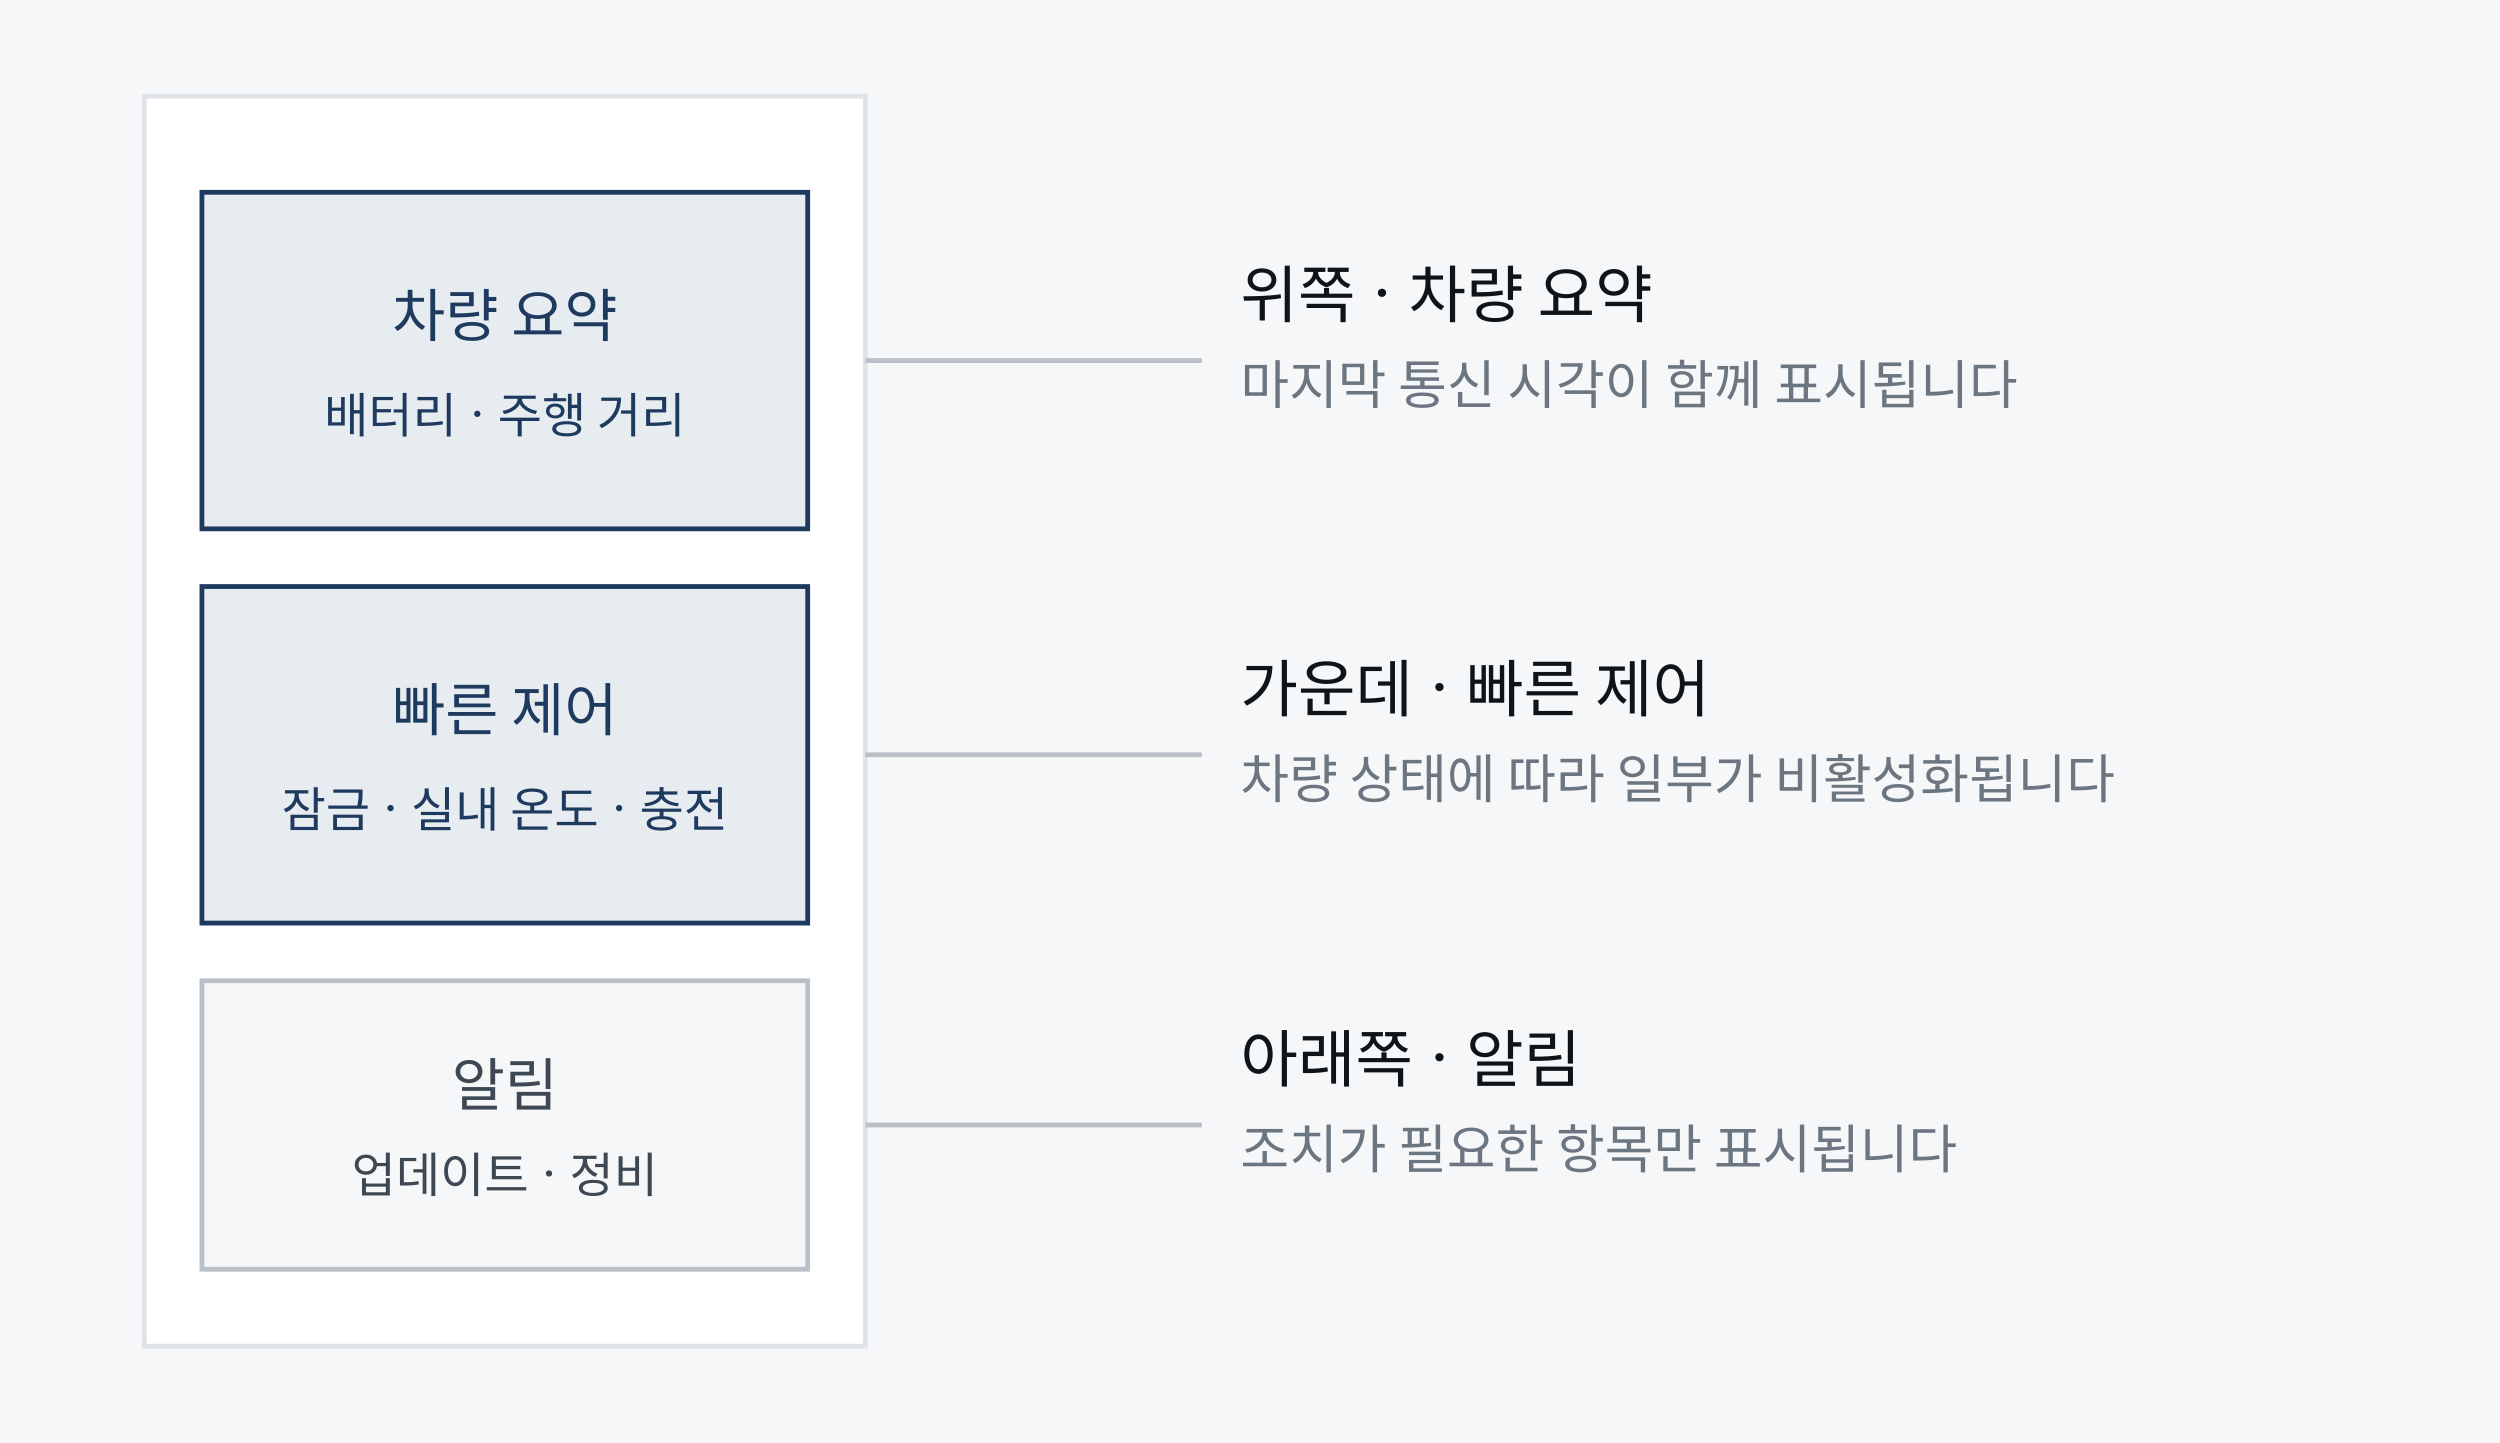
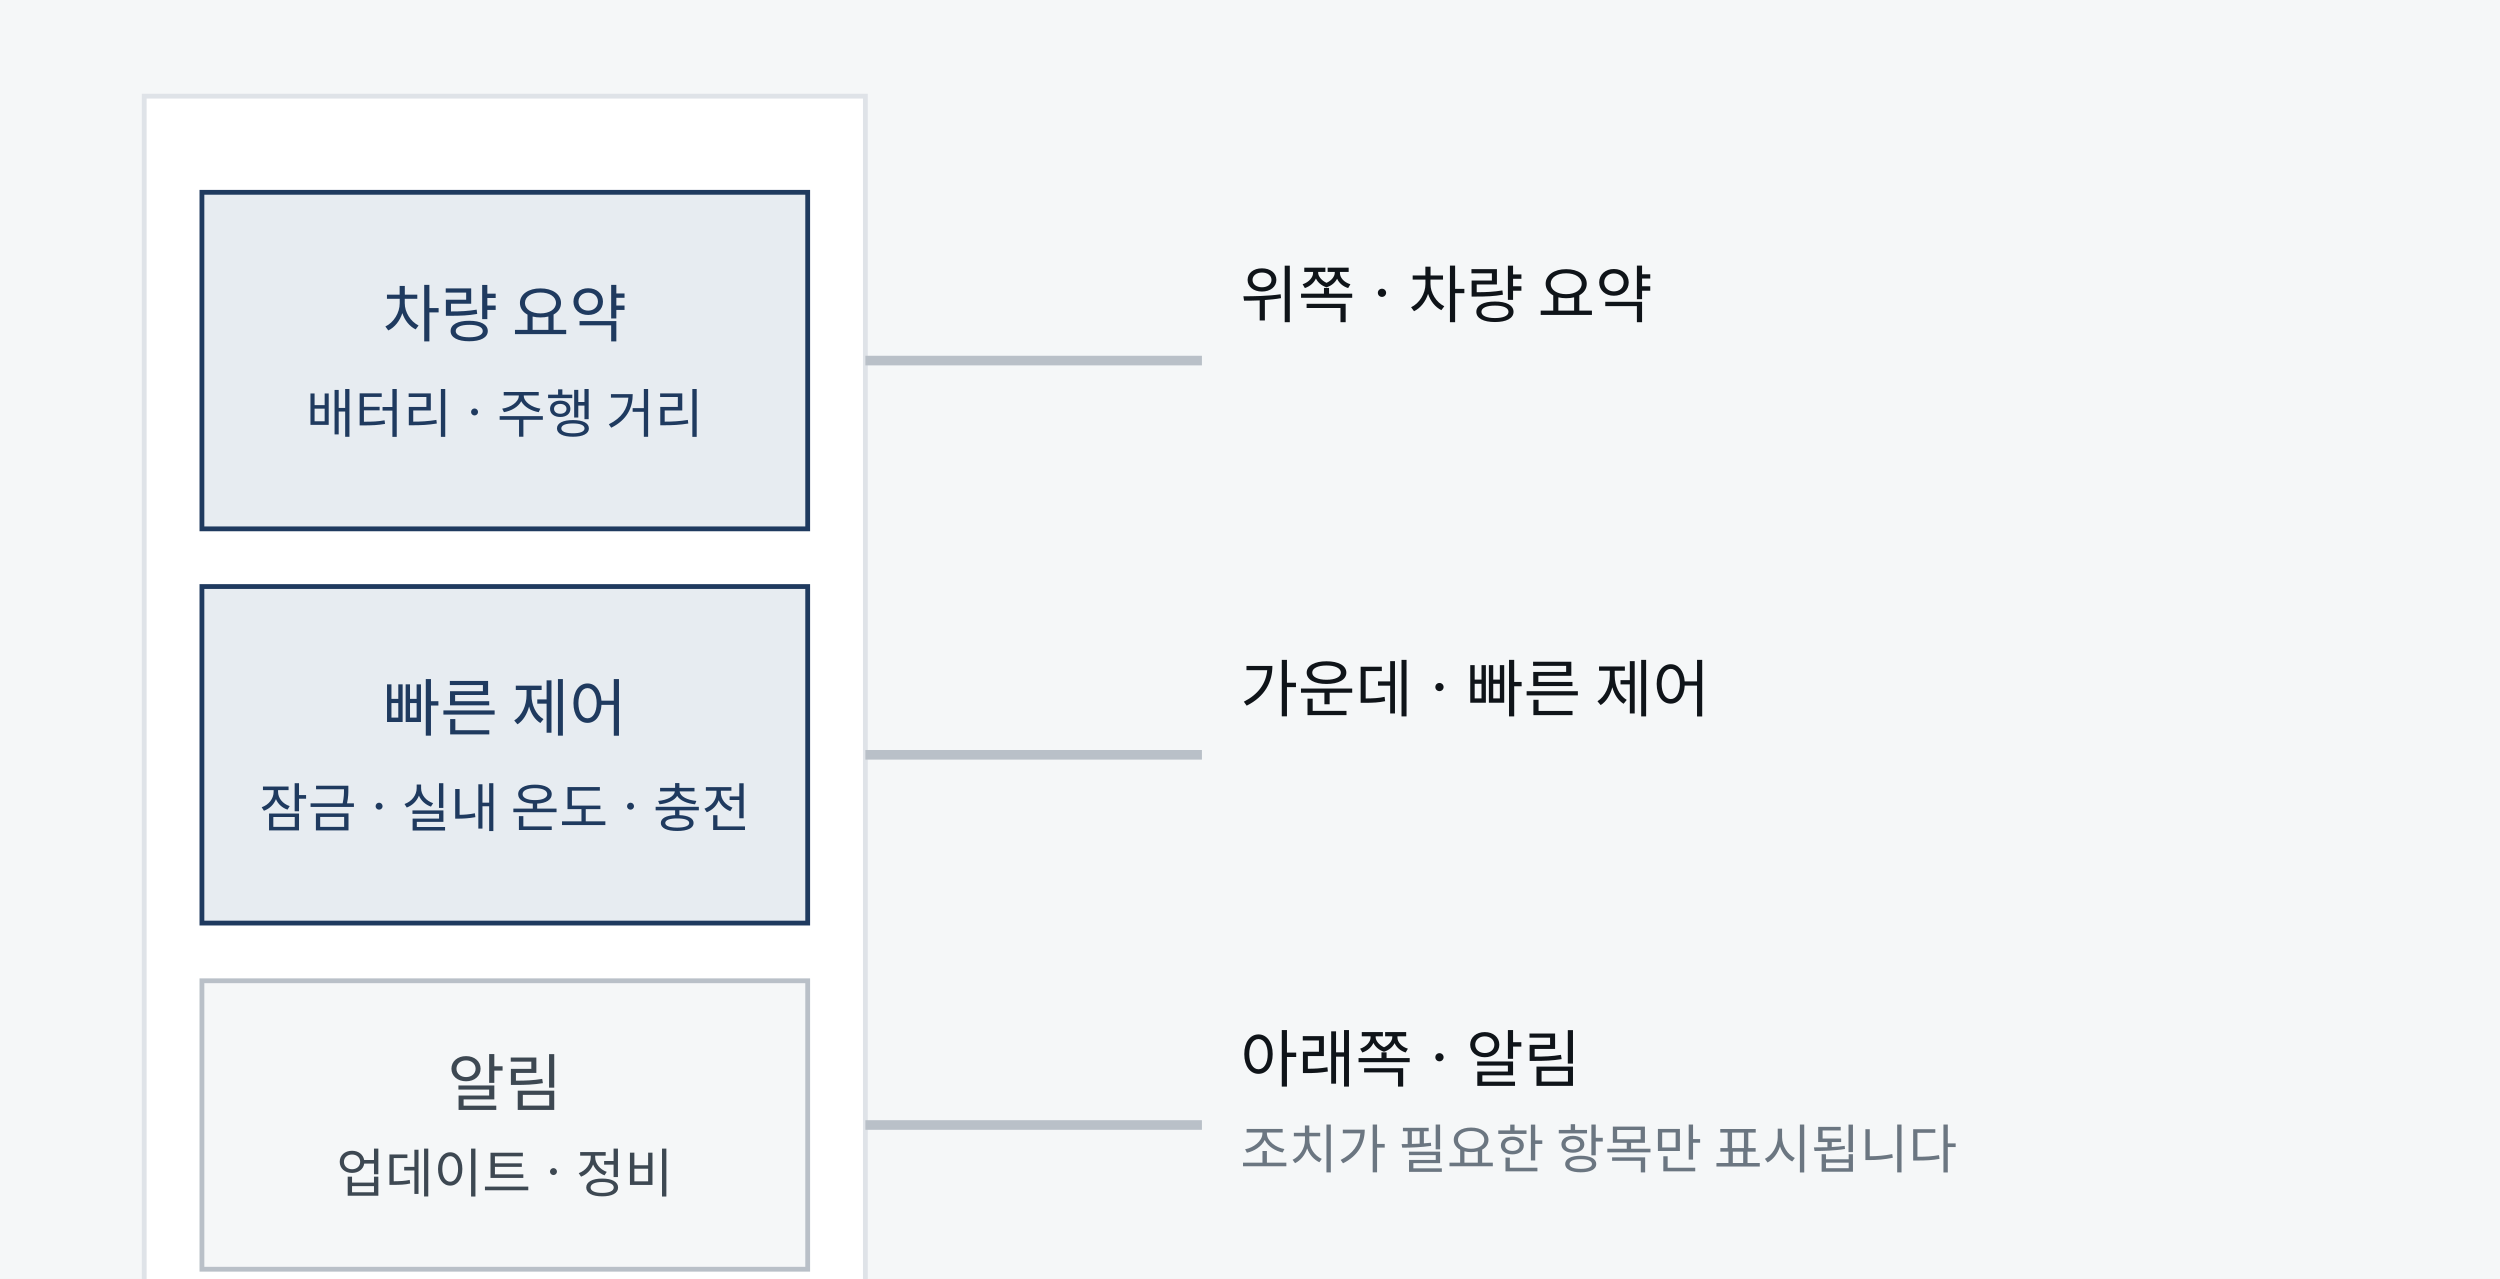
- <svg xmlns="http://www.w3.org/2000/svg" viewBox="0 0 520 300" width="520" height="300" role="img" aria-label="VELA Drive 홈 화면의 세 영역 구성">
-   <rect width="520" height="300" fill="#f5f7f8" />
+ <svg xmlns="http://www.w3.org/2000/svg" viewBox="0 0 520 266" width="520" height="266" role="img" aria-label="VELA Drive 홈 화면의 세 영역 구성">
+   <rect width="520" height="266" fill="#f5f7f8" />
  <rect x="30" y="20" width="150" height="260" fill="#ffffff" stroke="#dfe3e8" />
  <rect x="42" y="40" width="126" height="70" fill="#e7ecf1" stroke="#1f3a5f" />
-   <text x="105" y="70" font-family="'Pretendard', -apple-system, 'Segoe UI', sans-serif" font-size="12" fill="#1f3a5f" text-anchor="middle">차량 요약</text>
-   <text x="105" y="90" font-family="'Pretendard', -apple-system, 'Segoe UI', sans-serif" font-size="10" fill="#1f3a5f" text-anchor="middle">배터리 · 주행 거리</text>
+   <text x="105" y="70" font-family="'Pretendard', -apple-system, sans-serif" font-size="13" fill="#1f3a5f" text-anchor="middle">차량 요약</text>
+   <text x="105" y="90" font-family="'Pretendard', -apple-system, sans-serif" font-size="11" fill="#1f3a5f" text-anchor="middle">배터리 · 주행 거리</text>
  <rect x="42" y="122" width="126" height="70" fill="#e7ecf1" stroke="#1f3a5f" />
-   <text x="105" y="152" font-family="'Pretendard', -apple-system, 'Segoe UI', sans-serif" font-size="12" fill="#1f3a5f" text-anchor="middle">빠른 제어</text>
-   <text x="105" y="172" font-family="'Pretendard', -apple-system, 'Segoe UI', sans-serif" font-size="10" fill="#1f3a5f" text-anchor="middle">잠금 · 실내 온도 · 충전</text>
+   <text x="105" y="152" font-family="'Pretendard', -apple-system, sans-serif" font-size="13" fill="#1f3a5f" text-anchor="middle">빠른 제어</text>
+   <text x="105" y="172" font-family="'Pretendard', -apple-system, sans-serif" font-size="11" fill="#1f3a5f" text-anchor="middle">잠금 · 실내 온도 · 충전</text>
  <rect x="42" y="204" width="126" height="60" fill="#f5f7f8" stroke="#b9c0c8" />
-   <text x="105" y="230" font-family="'Pretendard', -apple-system, 'Segoe UI', sans-serif" font-size="12" fill="#3d4852" text-anchor="middle">알림</text>
-   <text x="105" y="248" font-family="'Pretendard', -apple-system, 'Segoe UI', sans-serif" font-size="10" fill="#3d4852" text-anchor="middle">업데이트 · 정비</text>
-   <line x1="180" y1="75" x2="250" y2="75" stroke="#b9c0c8" stroke-width="1" />
-   <line x1="180" y1="157" x2="250" y2="157" stroke="#b9c0c8" stroke-width="1" />
-   <line x1="180" y1="234" x2="250" y2="234" stroke="#b9c0c8" stroke-width="1" />
-   <text x="258" y="66" font-family="'Pretendard', -apple-system, 'Segoe UI', sans-serif" font-size="13" fill="#0f1419">위쪽 · 차량 요약</text>
-   <text x="258" y="84" font-family="'Pretendard', -apple-system, 'Segoe UI', sans-serif" font-size="11" fill="#6b7681">마지막 통신 시각이 함께 표시됩니다</text>
-   <text x="258" y="148" font-family="'Pretendard', -apple-system, 'Segoe UI', sans-serif" font-size="13" fill="#0f1419">가운데 · 빠른 제어</text>
-   <text x="258" y="166" font-family="'Pretendard', -apple-system, 'Segoe UI', sans-serif" font-size="11" fill="#6b7681">차량 상태에 따라 일부가 비활성화됩니다</text>
-   <text x="258" y="225" font-family="'Pretendard', -apple-system, 'Segoe UI', sans-serif" font-size="13" fill="#0f1419">아래쪽 · 알림</text>
-   <text x="258" y="243" font-family="'Pretendard', -apple-system, 'Segoe UI', sans-serif" font-size="11" fill="#6b7681">조치가 필요한 항목만 표시됩니다</text>
+   <text x="105" y="230" font-family="'Pretendard', -apple-system, sans-serif" font-size="13" fill="#3d4852" text-anchor="middle">알림</text>
+   <text x="105" y="248" font-family="'Pretendard', -apple-system, sans-serif" font-size="11" fill="#3d4852" text-anchor="middle">업데이트 · 정비</text>
+   <line x1="180" y1="75" x2="250" y2="75" stroke="#b9c0c8" stroke-width="2" />
+   <line x1="180" y1="157" x2="250" y2="157" stroke="#b9c0c8" stroke-width="2" />
+   <line x1="180" y1="234" x2="250" y2="234" stroke="#b9c0c8" stroke-width="2" />
+   <text x="258" y="66" font-family="'Pretendard', -apple-system, sans-serif" font-size="13" fill="#0f1419">위쪽 · 차량 요약</text>
+   <text x="258" y="148" font-family="'Pretendard', -apple-system, sans-serif" font-size="13" fill="#0f1419">가운데 · 빠른 제어</text>
+   <text x="258" y="225" font-family="'Pretendard', -apple-system, sans-serif" font-size="13" fill="#0f1419">아래쪽 · 알림</text>
+   <text x="258" y="243" font-family="'Pretendard', -apple-system, sans-serif" font-size="11" fill="#6b7681">조치가 필요한 항목만 표시됩니다</text>
</svg>
